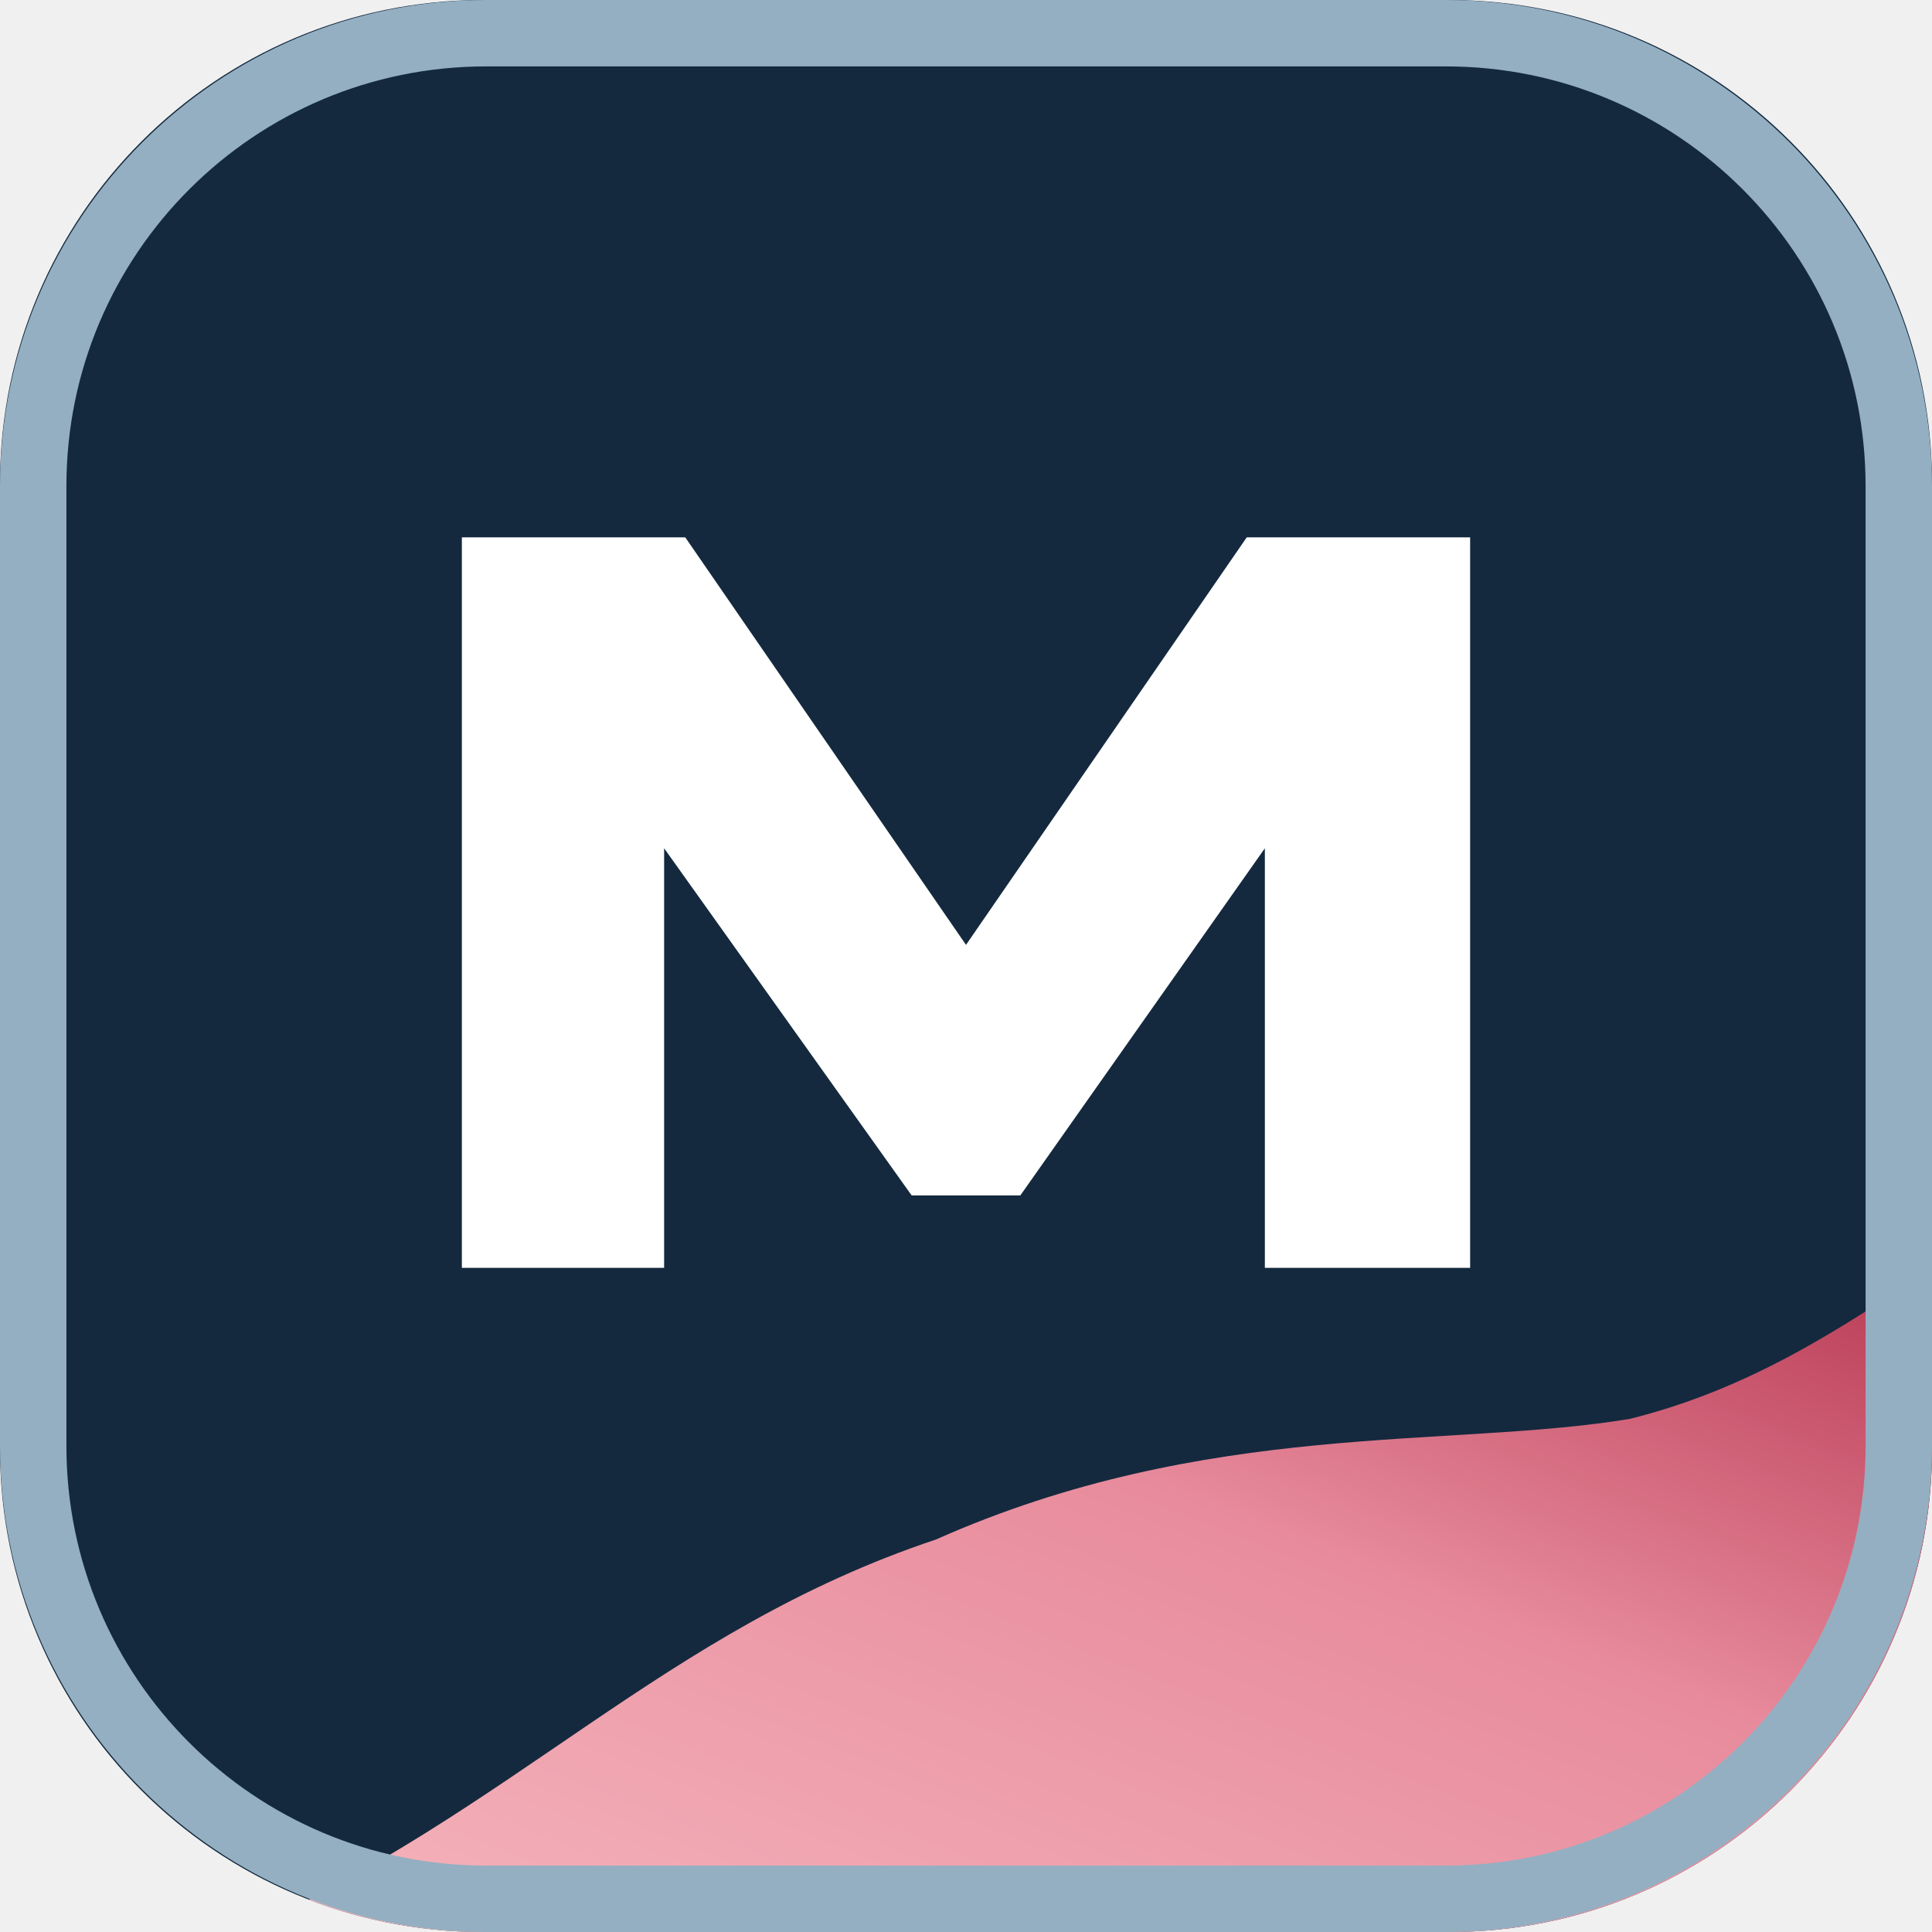
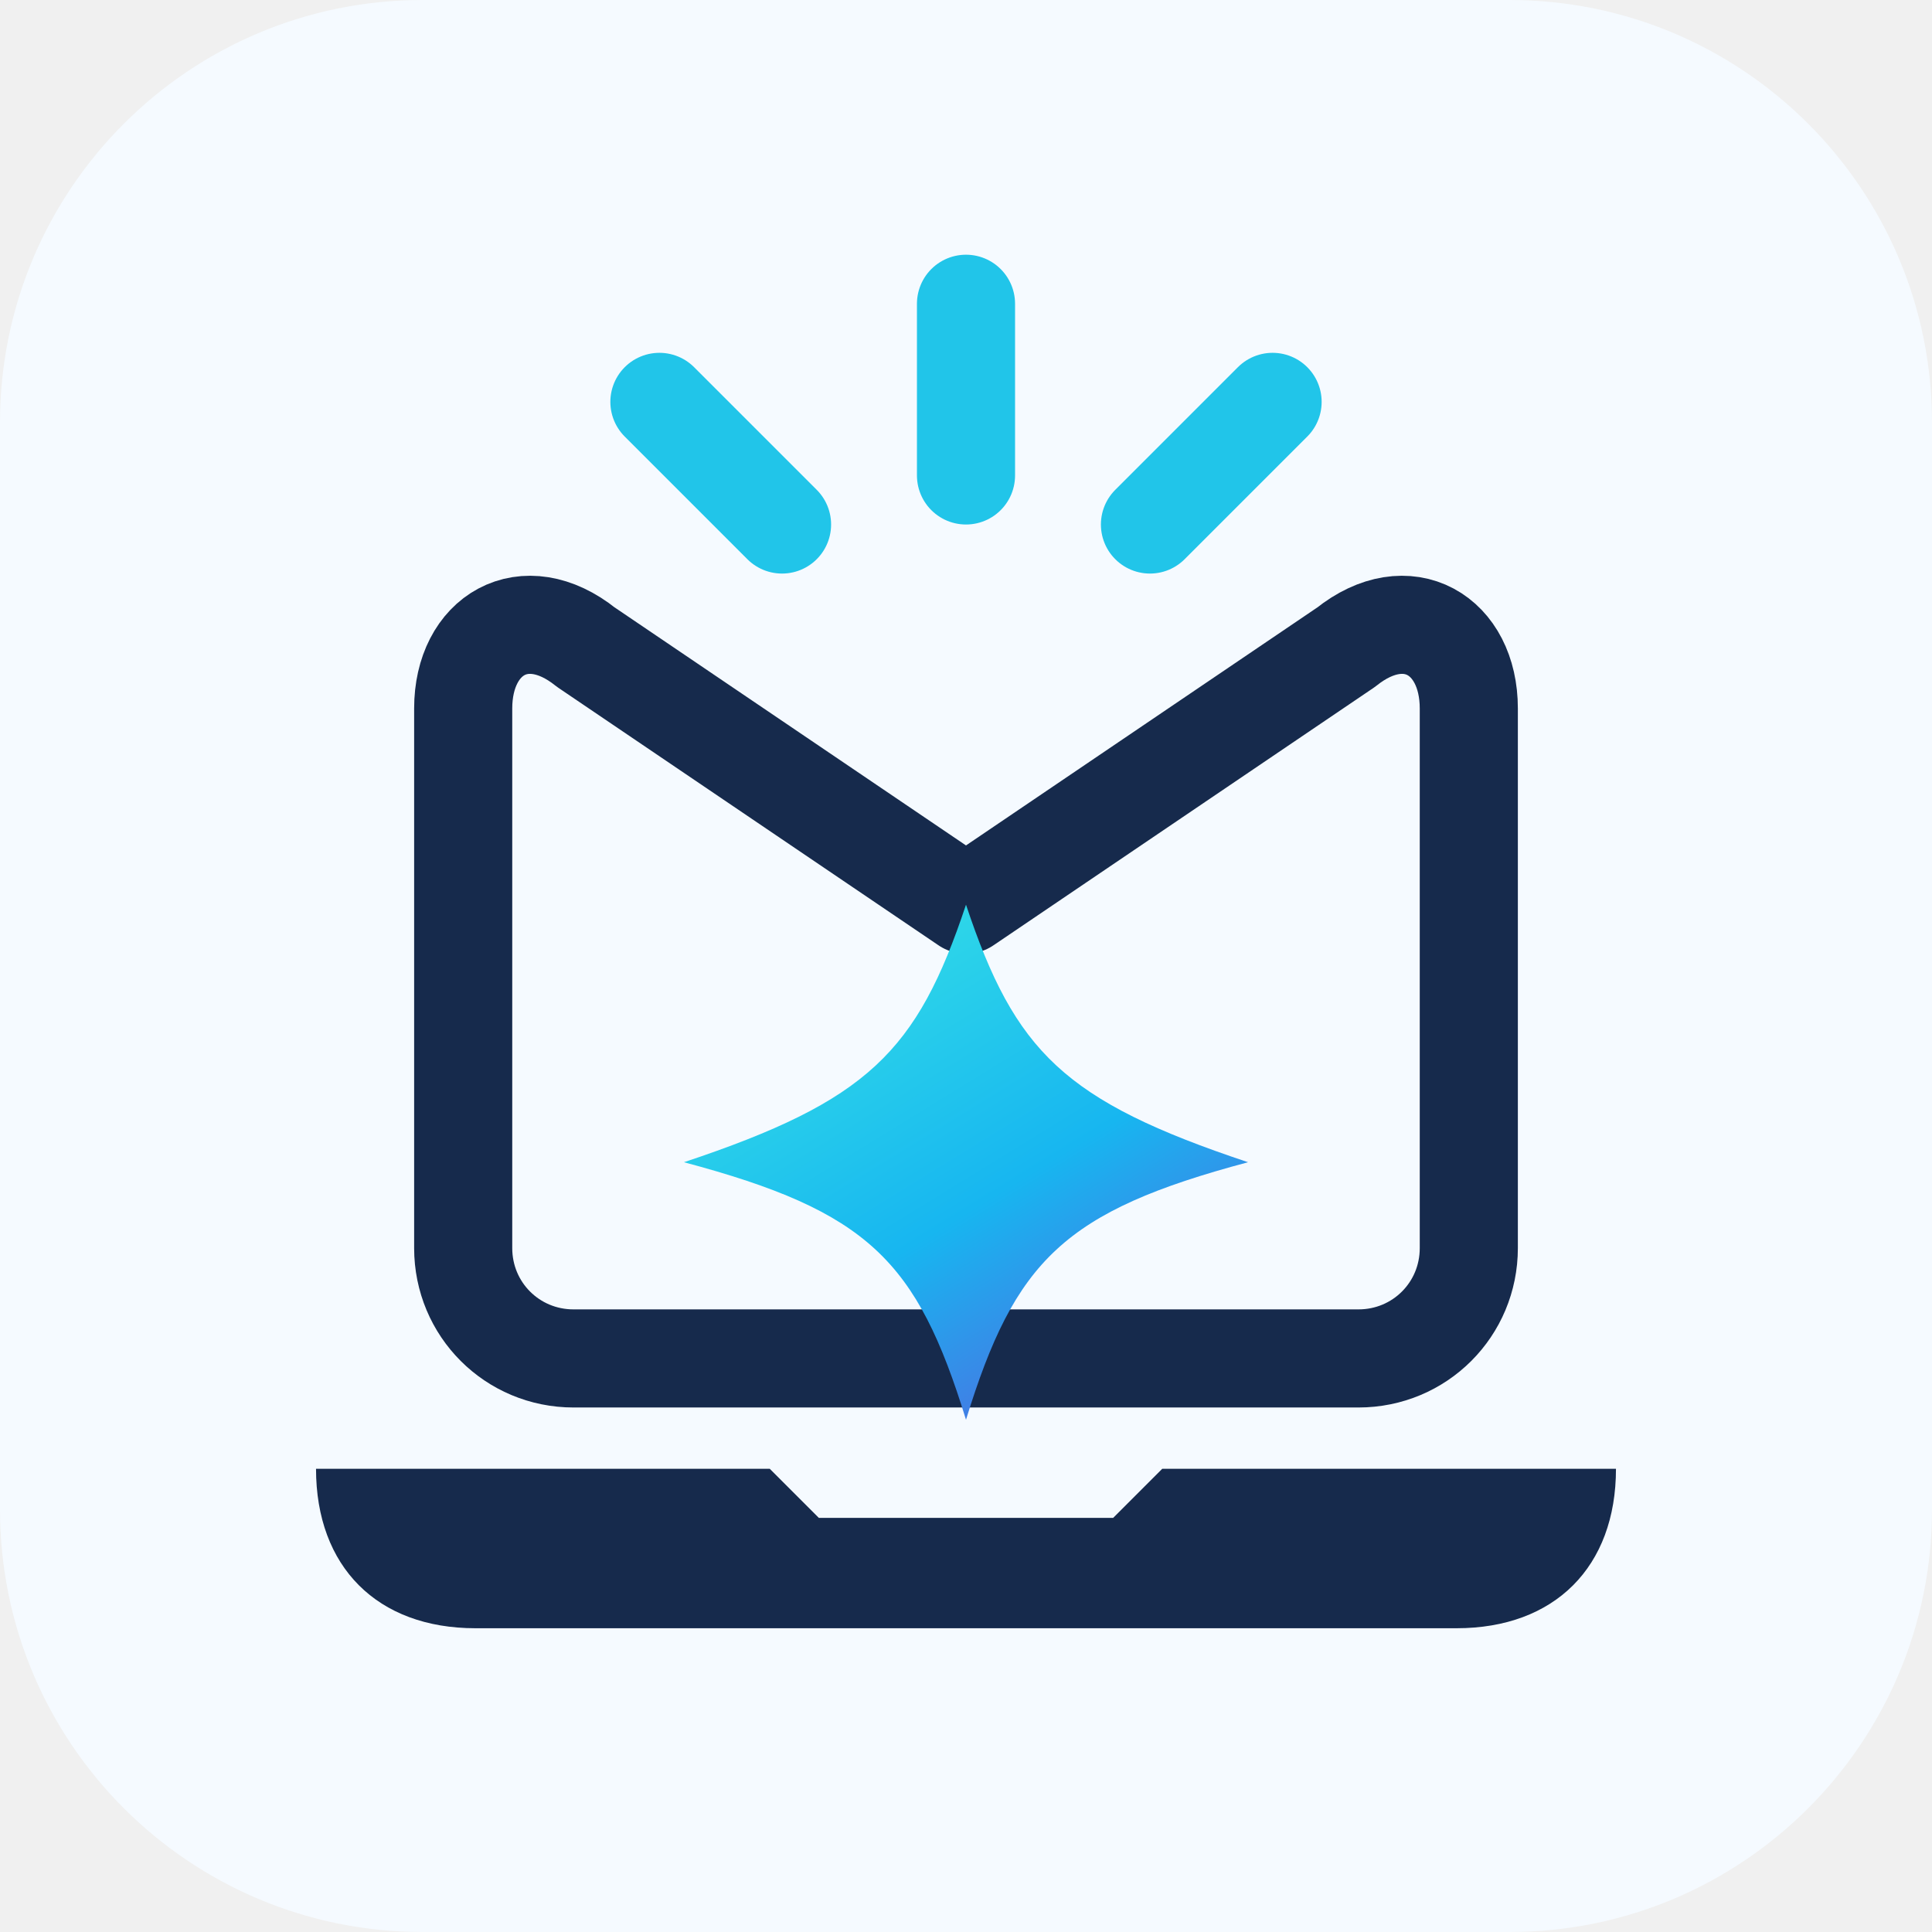
- <svg xmlns="http://www.w3.org/2000/svg" viewBox="0 0 64 64" role="img" aria-label="MacBook Productivity">
+ <svg xmlns="http://www.w3.org/2000/svg" viewBox="0 0 128 128" role="img" aria-label="MacBook Productivity">
  <defs>
-     <linearGradient id="ribbon" x1="0%" y1="100%" x2="100%" y2="0%">
-       <stop offset="0%" stop-color="#f5b5bd" />
-       <stop offset="60%" stop-color="#e88c9d" />
-       <stop offset="100%" stop-color="#b83954" />
+     <linearGradient id="spark" x1=".18" y1="0" x2=".85" y2="1">
+       <stop offset="0" stop-color="#36E2E6" />
+       <stop offset=".56" stop-color="#17B6F0" />
+       <stop offset="1" stop-color="#585FDF" />
    </linearGradient>
-     <clipPath id="app-shape">
-       <rect width="64" height="64" rx="16" />
-     </clipPath>
  </defs>
-   <g clip-path="url(#app-shape)">
-     <rect width="64" height="64" fill="#14293e" />
-     <path d="M8 64c9-4 14-10 23-13 9-4 17-3 23-4 4-1 7-3 10-5v22H8Z" fill="url(#ribbon)" />
-     <path d="M15.3 42V17.8h7.4L32 31.3l9.3-13.5h7.4V42h-6.8V28.1l-8.1 11.5h-3.6L22 28.1V42h-6.7Z" fill="#ffffff" />
+   <rect width="128" height="128" rx="28" fill="#F5FAFF" />
+   <g transform="translate(12 12) scale(.8125)">
+     <g fill="none" stroke="#162A4C" stroke-width="8" stroke-linecap="round" stroke-linejoin="round">
+       <path d="M23 87V43c0-6 5-9 10-5l31 21 31-21c5-4 10-1 10 5v44c0 5-4 9-9 9H32c-5 0-9-4-9-9Z" />
+     </g>
+     <path d="M11 105h37l4 4h24l4-4h37c0 8-5 13-13 13H24c-8 0-13-5-13-13Z" fill="#162A4C" />
+     <path d="M64 59c4 12 8 16 23 21-15 4-19 8-23 21-4-13-8-17-23-21 15-5 19-9 23-21Z" fill="url(#spark)" />
+     <g fill="none" stroke="#21C5E9" stroke-width="8" stroke-linecap="round">
+       <path d="M64 10v14" />
+       <path d="M39 18l10 10" />
+       <path d="M89 18 79 28" />
+     </g>
  </g>
-   <rect x="1.1" y="1.1" width="61.8" height="61.8" rx="15" fill="none" stroke="#94afc2" stroke-width="2.2" />
</svg>
